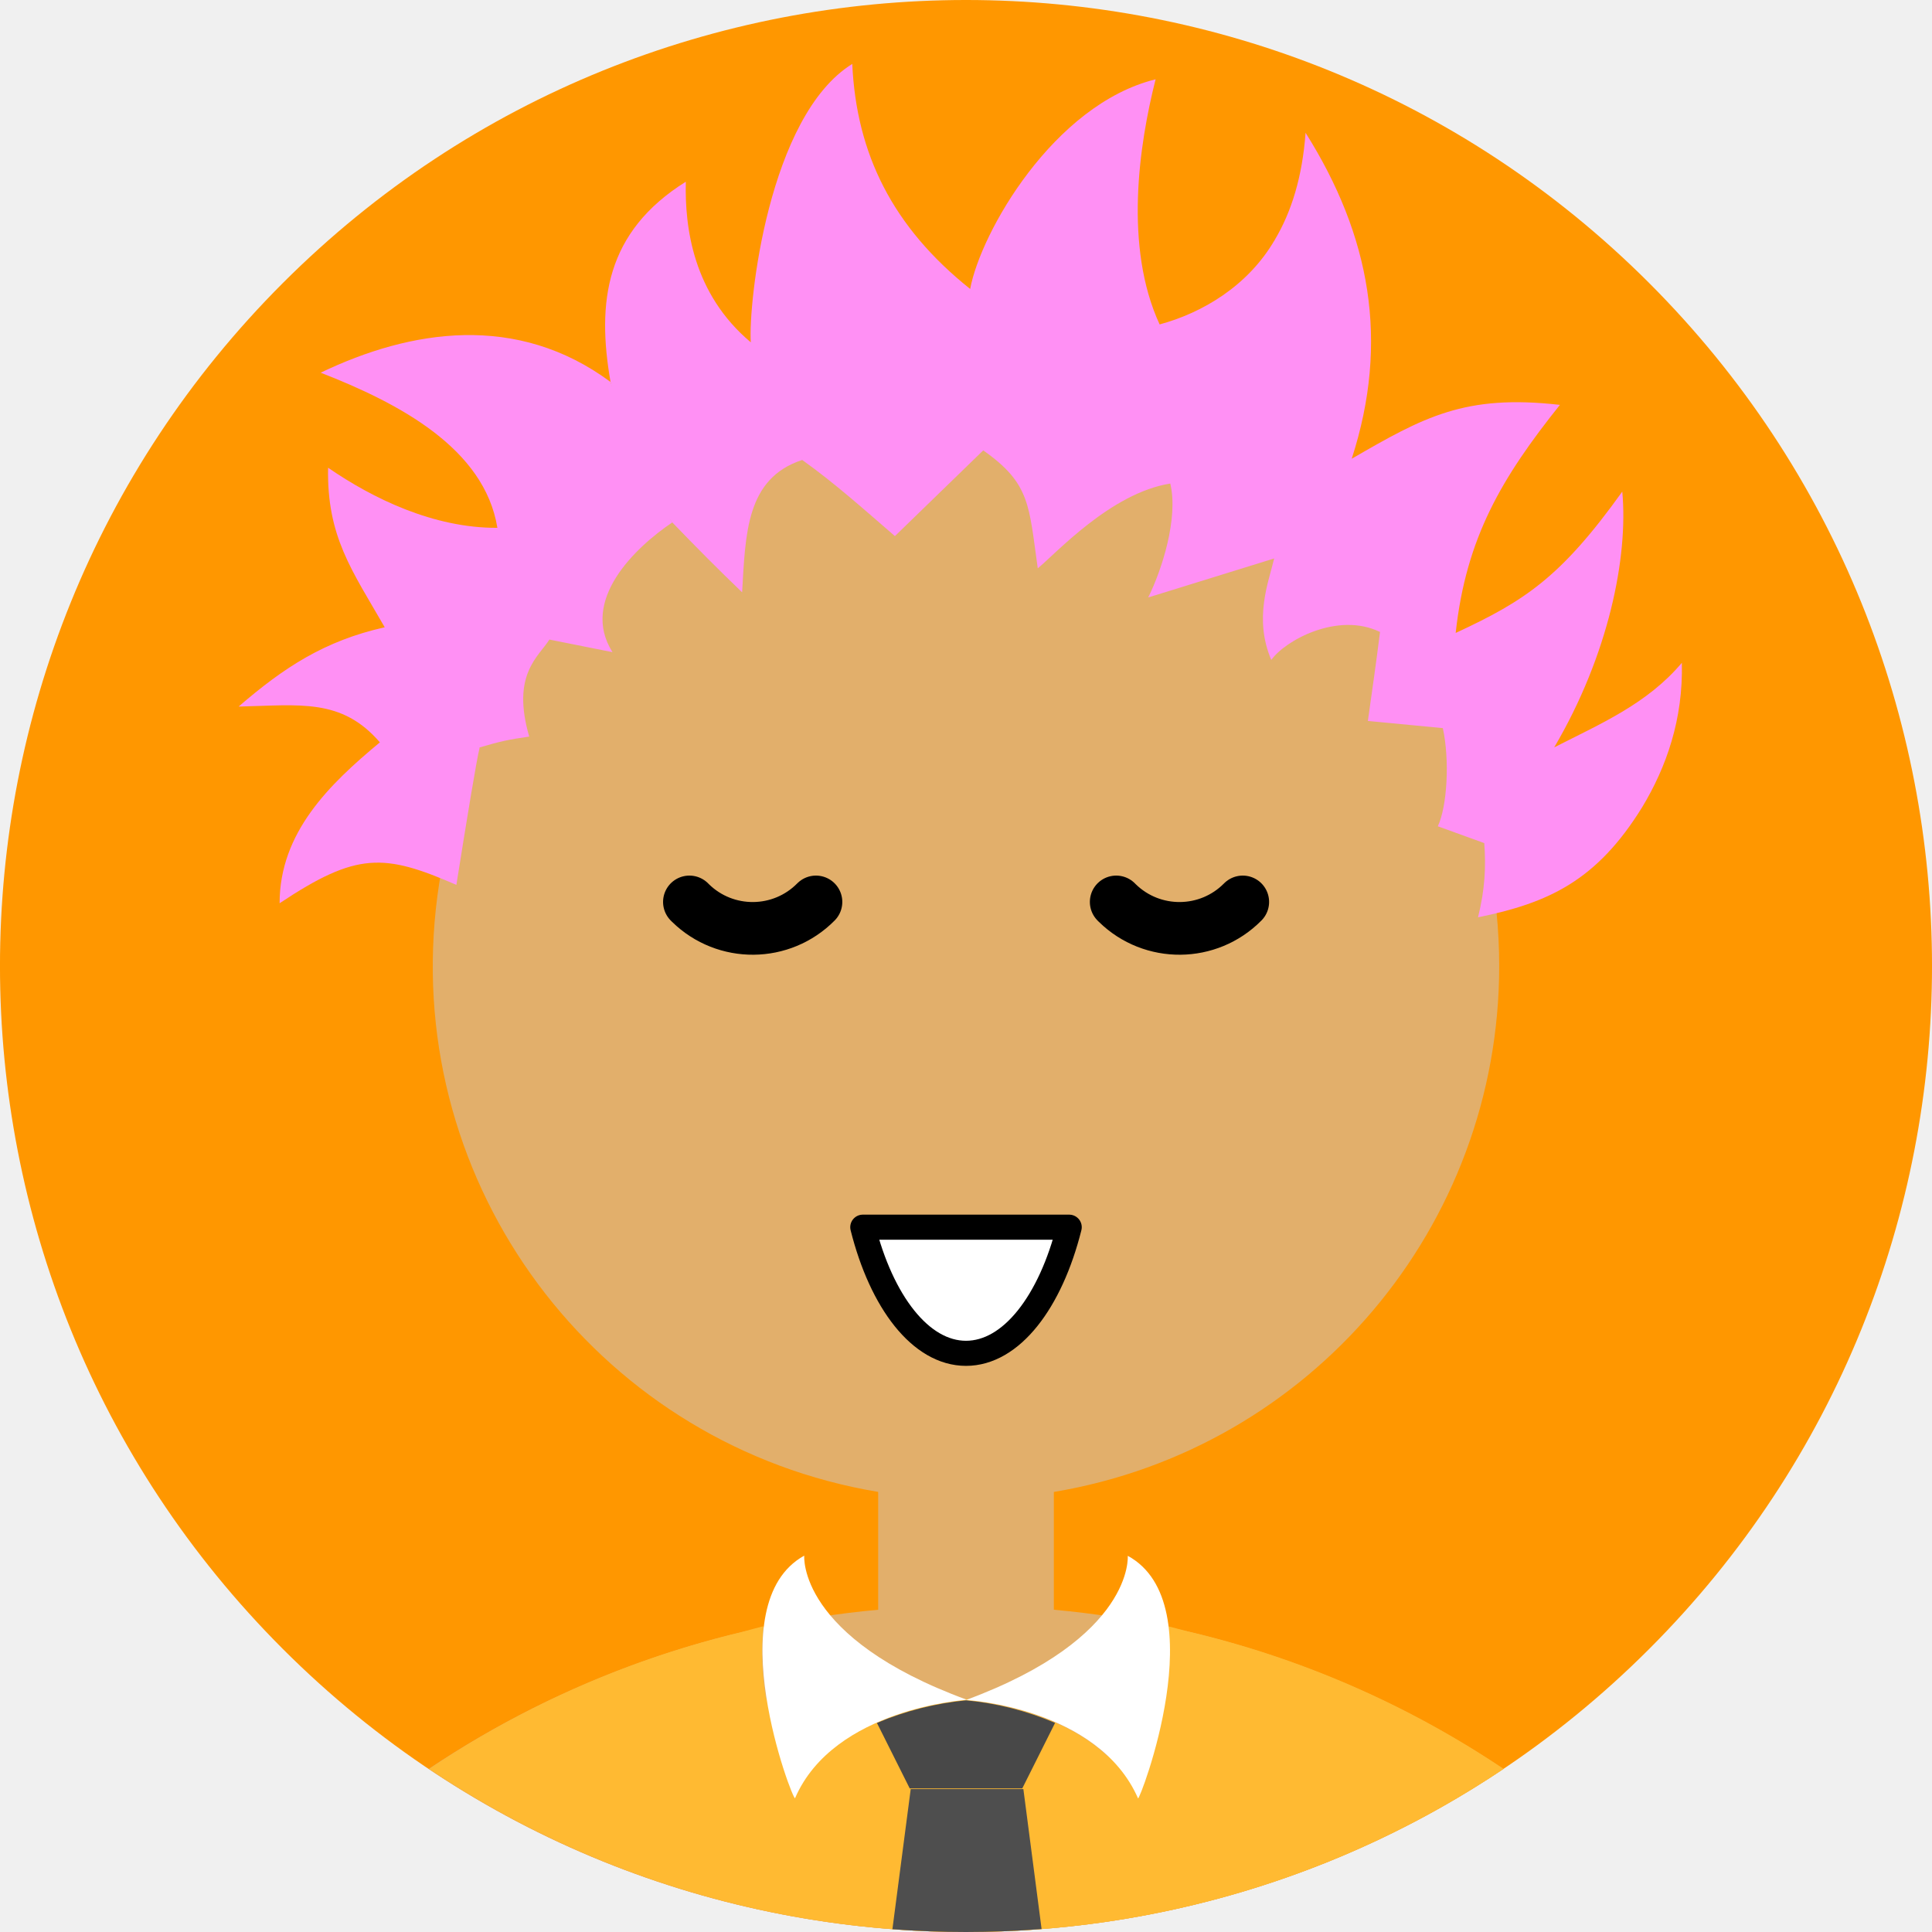
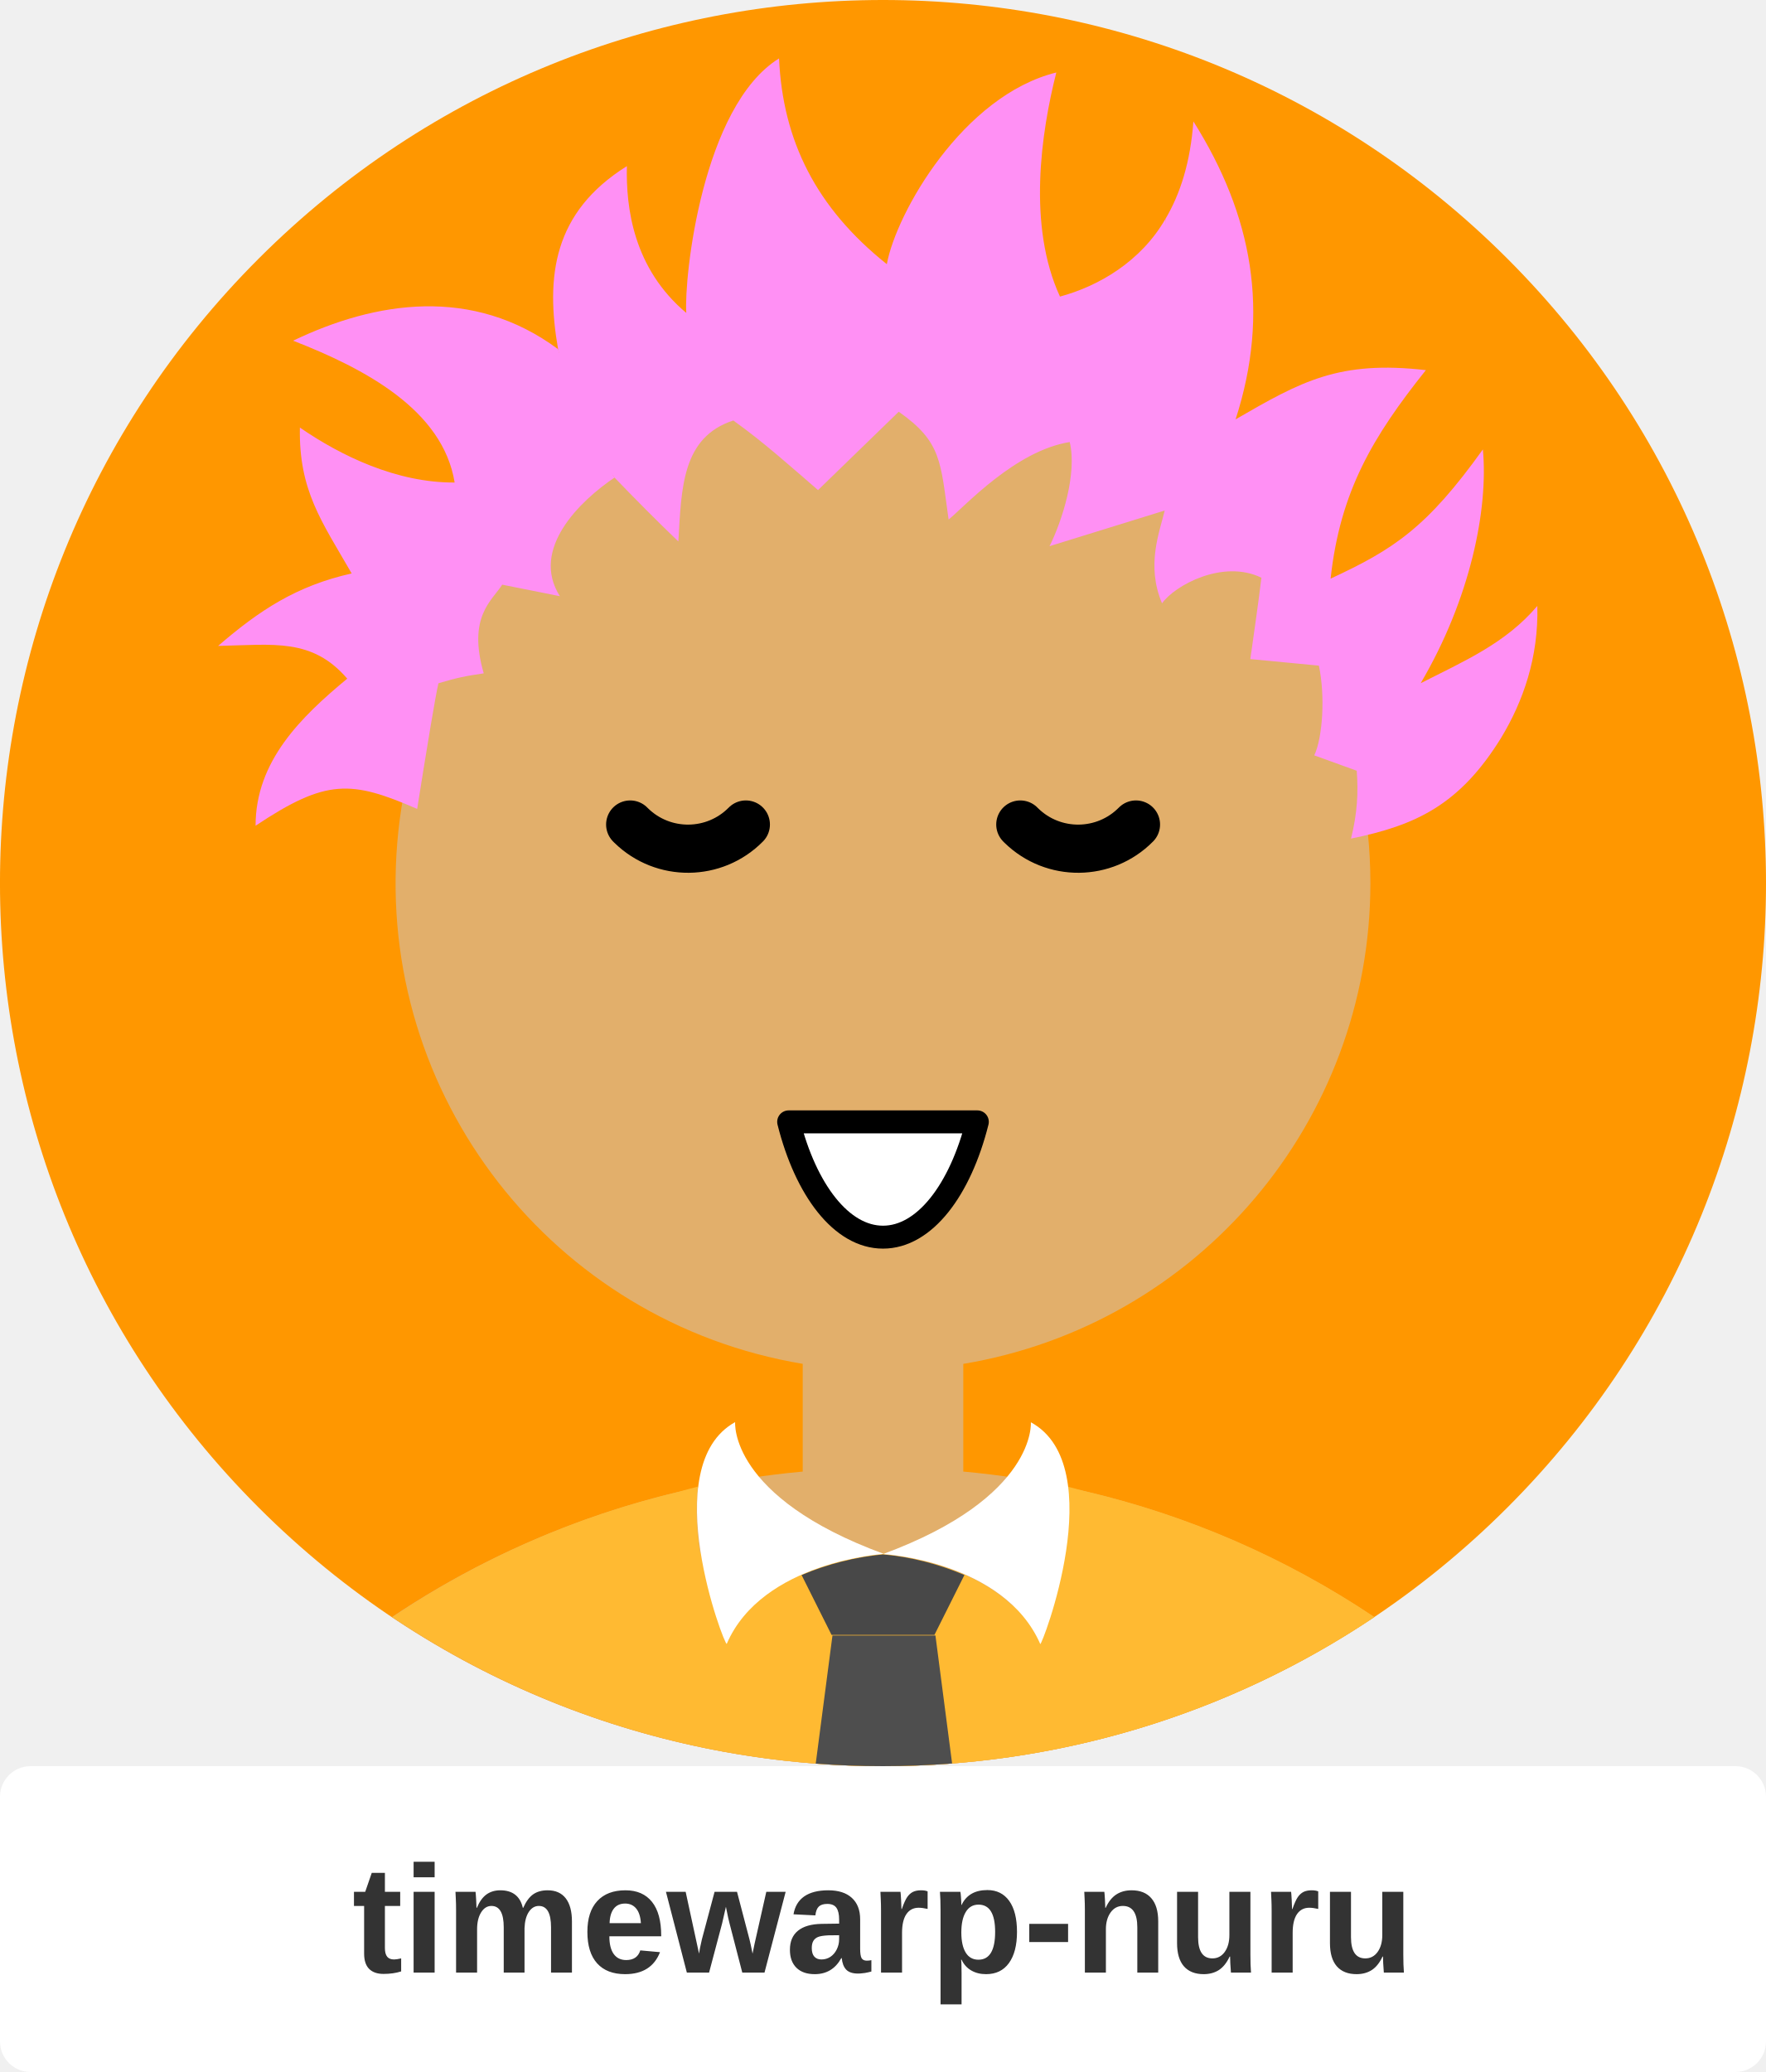
- <svg xmlns="http://www.w3.org/2000/svg" viewBox="0 0 231 231">
+ <svg xmlns="http://www.w3.org/2000/svg" viewBox="0 0 231 271">
  <path d="M33.83,33.83a115.5,115.5,0,1,1,0,163.34,115.49,115.49,0,0,1,0-163.34Z" style="fill:#ff9700;" />
  <path d="m115.5 51.75a63.75 63.75 0 0 0-10.5 126.63v14.09a115.5 115.5 0 0 0-53.729 19.027 115.5 115.5 0 0 0 128.46 0 115.5 115.5 0 0 0-53.729-19.029v-14.084a63.75 63.75 0 0 0 53.25-62.881 63.75 63.75 0 0 0-63.65-63.75 63.75 63.75 0 0 0-0.1 0z" style="fill:#E2AF6B;" />
  <path d="m116 203.13c-0.12 0-0.25 0.12-0.49 0.12s-0.25-0.12-0.49-0.12zm-27.29-8c0.87-0.25 1.72-0.47 2.56-0.69a32.37 32.37 0 0 0 0.3 8.57 21.5 21.5 0 0 0 7 6.88c6.41-6 16.8-6.64 16.8-6.64s10.5 0.58 17 6.69a21.61 21.61 0 0 0 6.93-6.66 32.34 32.34 0 0 0 0.35-8.84l2.13 0.56a114.79 114.79 0 0 1 38 16.5 115.53 115.53 0 0 1-128.46 0 114.64 114.64 0 0 1 37.38-16.37z" style="fill:#FFBA32;" />
  <path d="m126.15 206-3.92 7.83h-13.46l-3.92-7.83a36.59 36.59 0 0 1 10.65-2.7 35.66 35.66 0 0 1 10.65 2.7z" style="fill:#484848;" />
  <path d="m124.54 230.65-2.18-16.74h-13.47l-2.19 16.76c2.9 0.22 5.84 0.33 8.8 0.33s6.06-0.12 9-0.35z" style="fill:#4e4e4e;" />
  <path d="m134.84 186s0.86 9.8-19.34 17.26c0 0 15.79 0.86 20.57 11.76 0.12 0.49 9.3-23.26-1.23-29z" style="fill:#fff;" />
  <path d="m96.16 186c-10.41 5.76-1.35 29.39-1.1 29 4.65-10.78 20.56-11.76 20.56-11.76-20.32-7.45-19.46-17.24-19.46-17.24z" style="fill:#fff;" />
  <path d="m156.1 15.879c-0.386 5.301-1.705 9.476-3.66 12.76-0.412 23.773-9.234 35.229-15.154 42.797l15.062-4.664c-0.663 2.813-2.463 7.156-0.348 12.137 1.633-2.314 7.939-5.807 13-3.348-0.434 3.553-0.953 7.094-1.451 10.639l8.965 0.859c0.835 3.879 0.517 9.345-0.6 11.736l5.551 2.01c0.208 2.765 0.1 5.491-0.746 8.875 8.454-1.722 14.213-4.39 19.641-13.188 2.864-4.752 4.902-10.483 4.731-17.242-4.161 4.916-9.648 7.248-15.26 10.109 6.507-11.065 8.865-22.768 8.137-30.58-7.346 10.251-11.649 13.06-19.918 16.9 1.239-11.4 5.525-18.582 12.461-27.27-11.392-1.302-16.301 1.475-24.891 6.439 4.547-14.036 2.221-26.679-5.519-38.971zm-117.76 28.682c9.338 3.637 19.581 9.023 21.129 18.549-7.618 0.041-14.897-3.507-20.242-7.189-0.16 8.231 2.845 12.252 6.773 19.08-7.213 1.613-12.084 4.832-17.471 9.48 7.295-0.157 12.299-1.05 16.891 4.279-6.051 5.016-11.99 10.79-11.99 19.24 9.257-6.169 12.495-5.949 21.137-2.201 1.291-8.1 2.398-14.872 2.787-16.435 2.472-0.732 3.525-0.948 5.922-1.294-2.156-7.428 1.1-9.518 2.414-11.6l7.543 1.506c-3.909-6.17 2.656-12.483 7.144-15.51-4.447-7.208-5.665-11.558-7.377-16.797-11.198-8.295-23.895-6.274-34.66-1.109z" style="fill:#ff90f4;" />
  <path d="m101.9 7.641c-10.047 6.242-12.441 28.646-12.131 33.289-6.925-5.826-7.899-13.75-7.769-19.203-9.623 6.016-10.666 14.421-9 23.943 1.106 5.141 2.397 10.461 7.377 16.797 2e-3 -1e-3 4e-3 -3e-3 6e-3 -4e-3 2.774 2.874 5.464 5.594 8.348 8.357 0.412-6.971 0.454-13.622 7.186-15.824 3.953 2.817 7.412 5.939 11.084 9.104l10.559-10.25c5.645 3.961 5.453 6.565 6.521 14.104 2.153-1.755 8.719-9.004 15.844-10.139 0.987 4.126-0.994 10.308-2.639 13.621 0 0 14.32-11.846 15.195-27.971 0.34-6.26 0.224-11.146-0.041-14.826-3.212 5.565-8.712 8.78-13.789 10.15-4.271-9.249-2.478-21.435-0.48-29.309-12.21 3.019-20.932 18.337-22.172 25.07-9.268-7.397-13.605-16.146-14.098-26.91z" style="fill:#ff90f4;" />
  <path d="m97.56 107.84a10.63 10.63 0 0 1-15 0.13l-0.13-0.13" style="fill:none;stroke-linecap:round;stroke-linejoin:round;stroke-width:6.3px;stroke:#000;" />
  <path d="m148.59 107.84a10.63 10.63 0 0 1-15 0.13l-0.13-0.13" style="fill:none;stroke-linecap:round;stroke-linejoin:round;stroke-width:6.3px;stroke:#000;" />
  <path d="m127.84 146.73c-2.24 8.93-6.92 15.08-12.34 15.08s-10.1-6.15-12.34-15.08z" style="fill:#fff;stroke-linecap:round;stroke-linejoin:round;stroke-width:3px;stroke:#000;" />
+   <rect x="0" y="231" width="231" height="40" fill="#FFFFFF" rx="4" ry="4" />
+   <text x="115.5" y="258" text-anchor="middle" font-family="Arial, Helvetica, sans-serif" font-size="20" font-weight="bold" fill="#333333">
+     timewarp-nuru
+   </text>
</svg>
